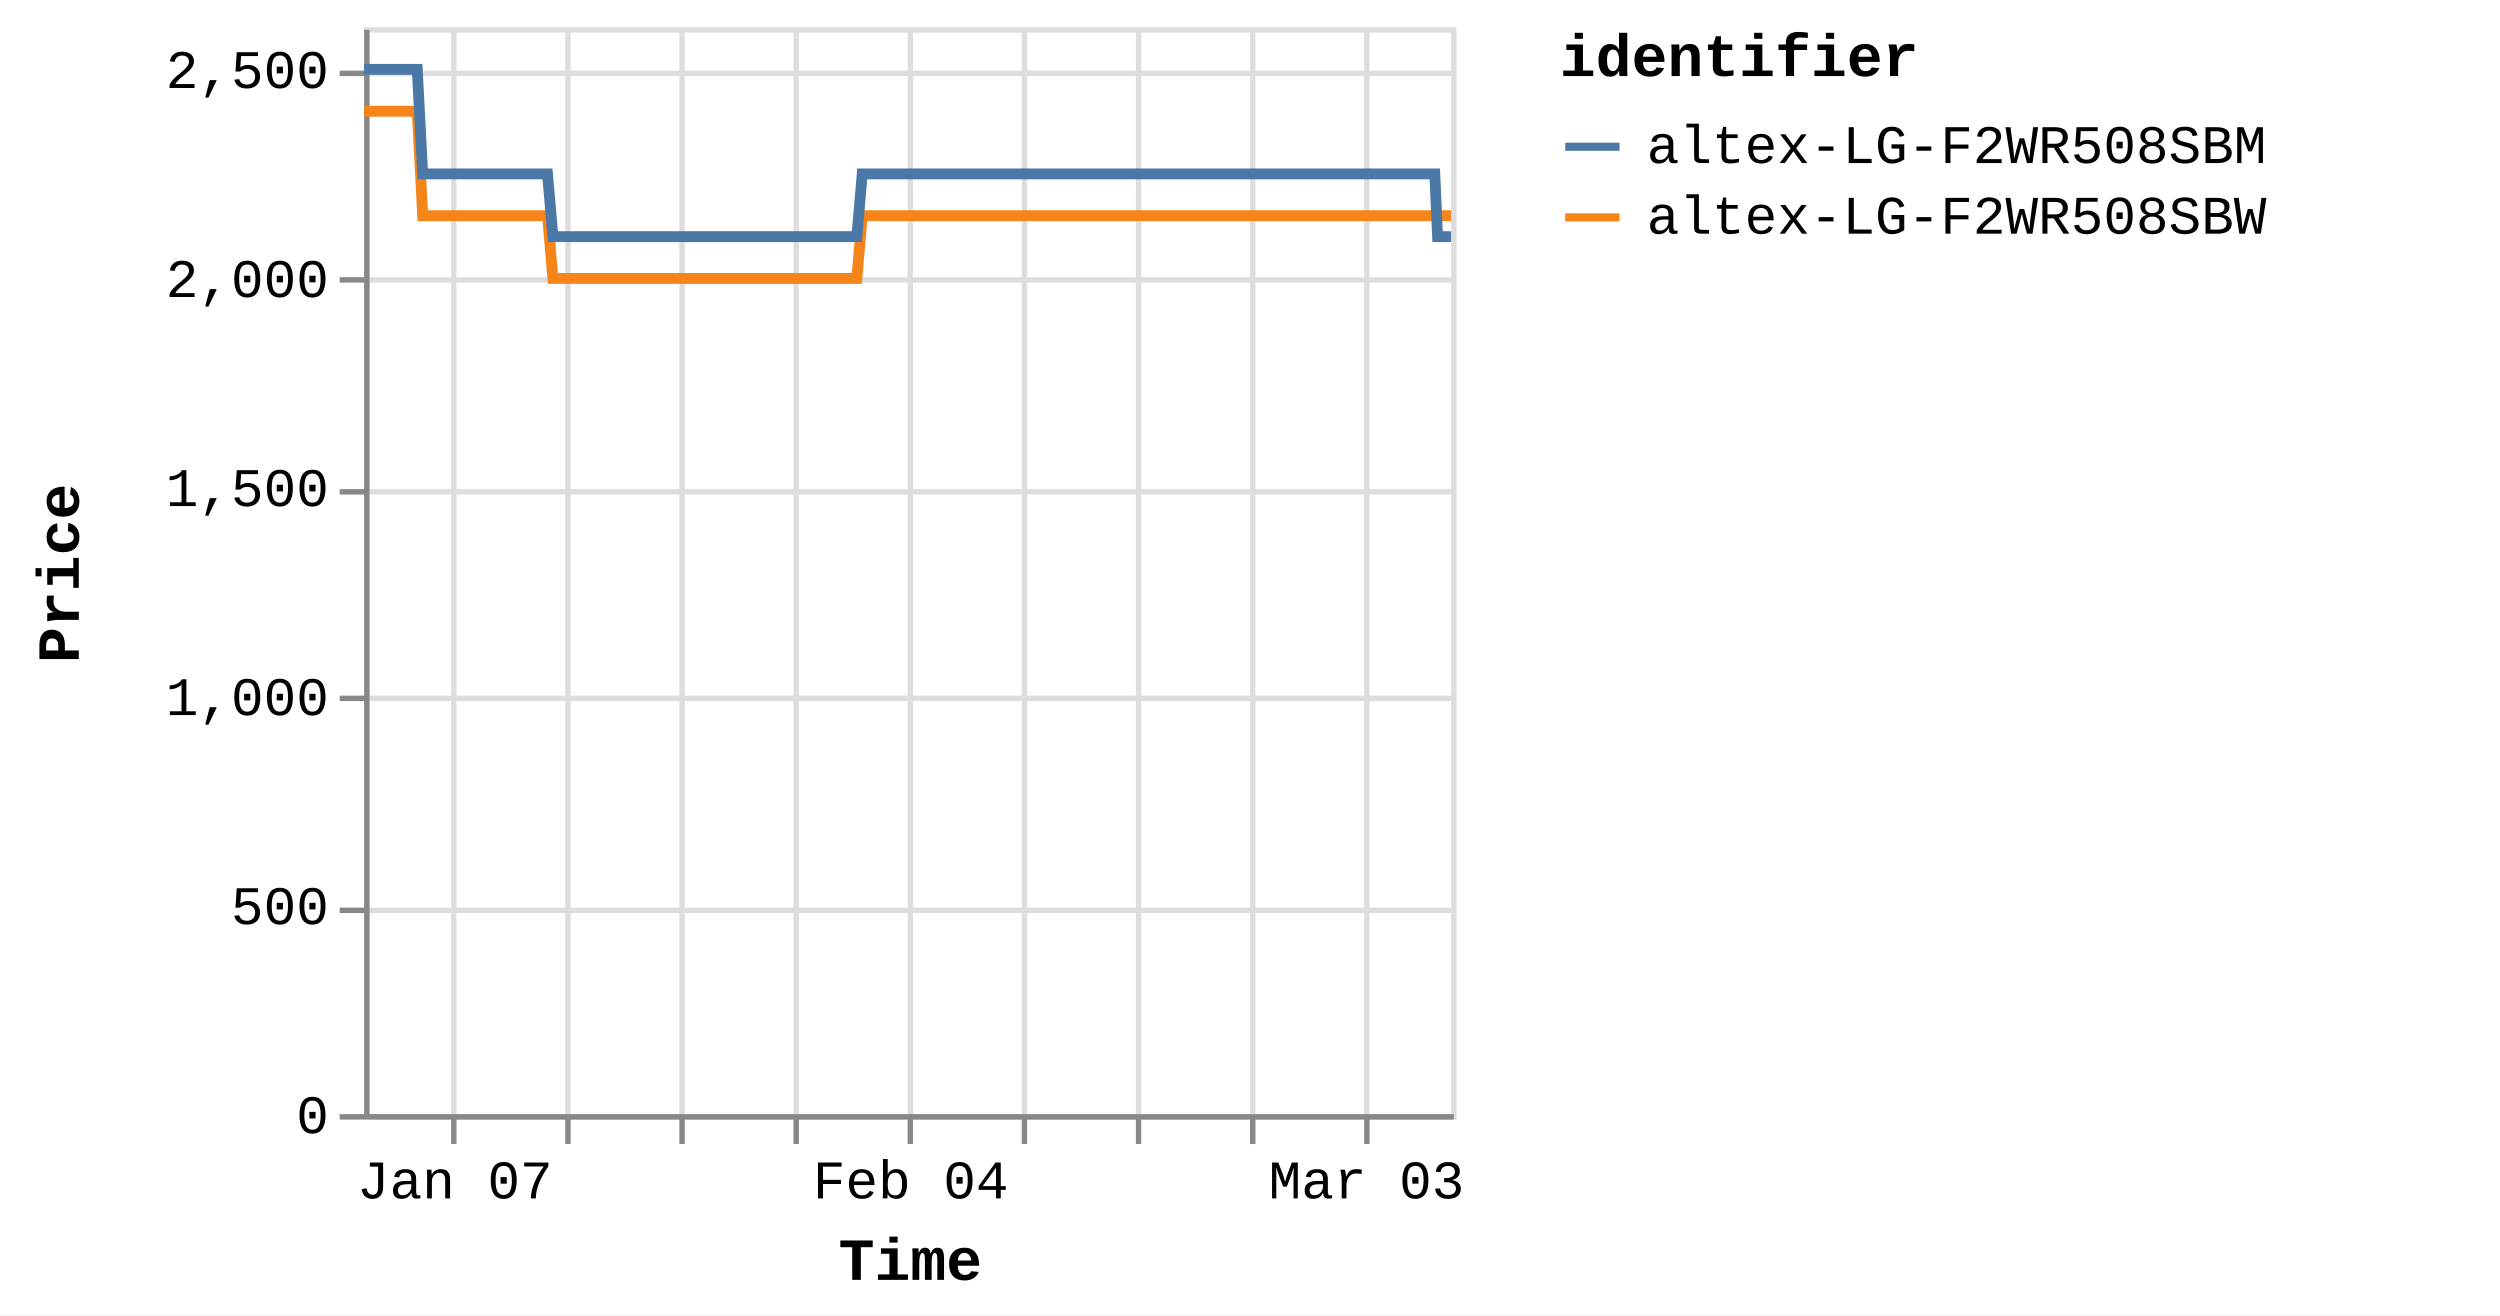
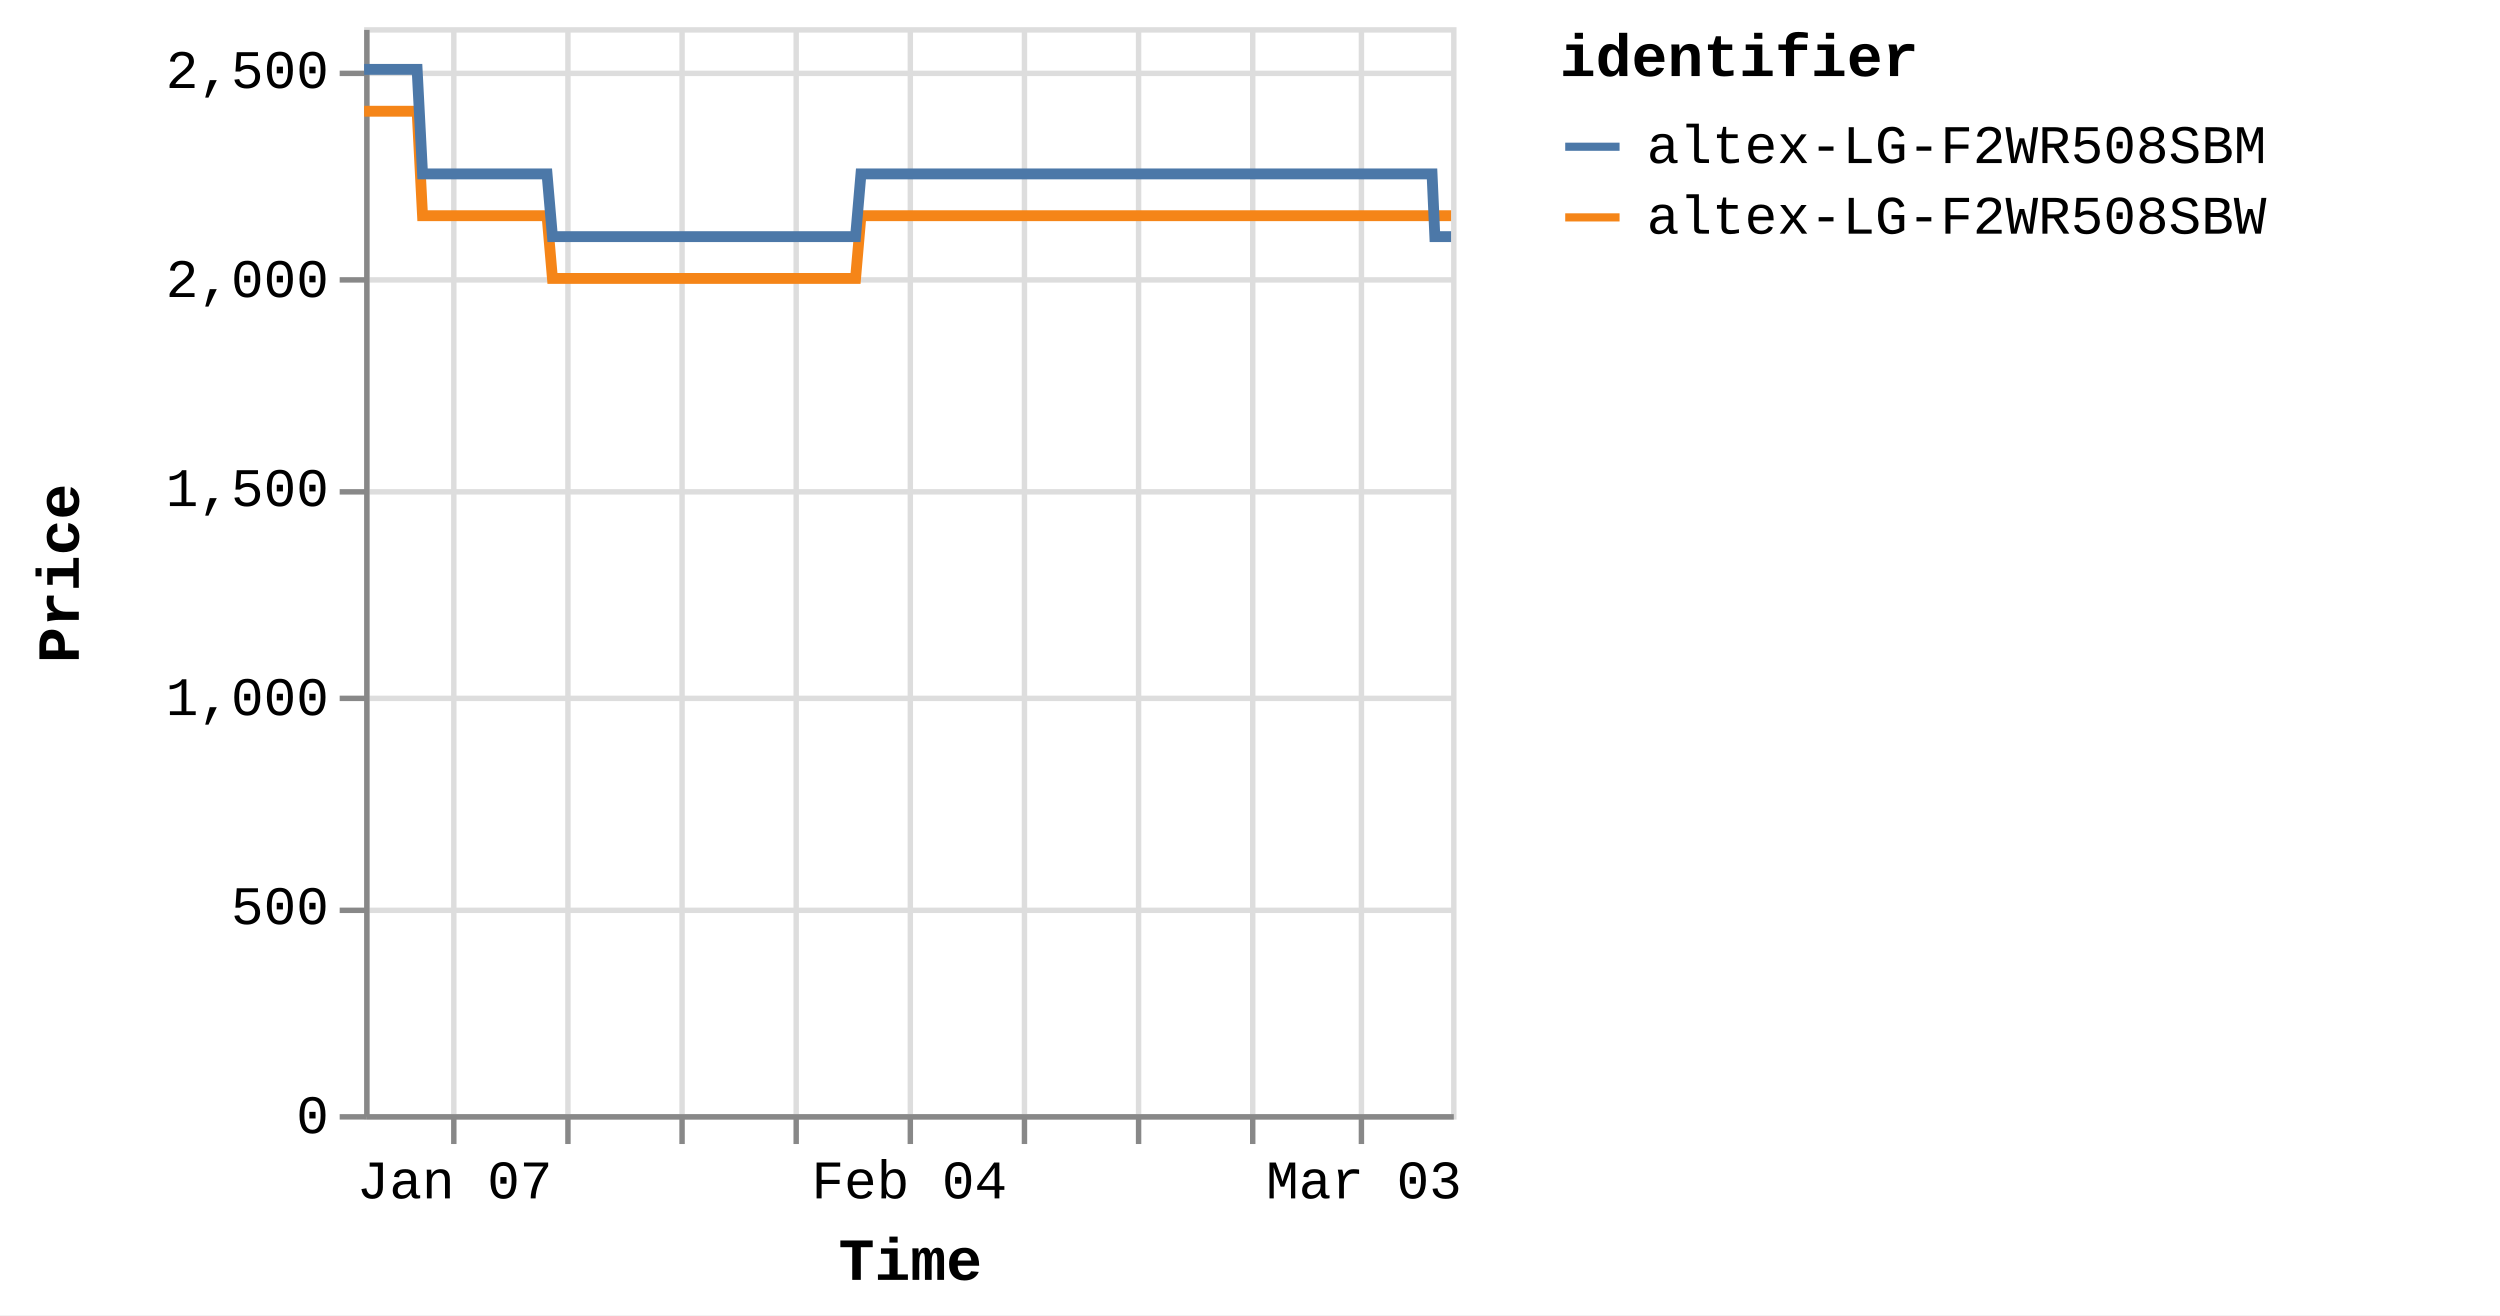
<svg xmlns="http://www.w3.org/2000/svg" version="1.1" class="marks" width="460" height="242" viewBox="0 0 460 242">
  <rect width="460" height="242" fill="white" />
  <g fill="none" stroke-miterlimit="10" transform="translate(67,5)">
    <g class="mark-group role-frame root" role="graphics-object" aria-roledescription="group mark container">
      <g transform="translate(0,0)">
        <path class="background" aria-hidden="true" d="M0.5,0.5h200v200h-200Z" stroke="#ddd" />
        <g>
          <g class="mark-group role-axis" aria-hidden="true">
            <g transform="translate(0.5,200.5)">
              <path class="background" aria-hidden="true" d="M0,0h0v0h0Z" pointer-events="none" />
              <g>
                <g class="mark-rule role-axis-grid" pointer-events="none">
                  <line transform="translate(16,-200)" x2="0" y2="200" stroke="#ddd" stroke-width="1" opacity="1" />
                  <line transform="translate(37,-200)" x2="0" y2="200" stroke="#ddd" stroke-width="1" opacity="1" />
                  <line transform="translate(58,-200)" x2="0" y2="200" stroke="#ddd" stroke-width="1" opacity="1" />
                  <line transform="translate(79,-200)" x2="0" y2="200" stroke="#ddd" stroke-width="1" opacity="1" />
                  <line transform="translate(100,-200)" x2="0" y2="200" stroke="#ddd" stroke-width="1" opacity="1" />
                  <line transform="translate(121,-200)" x2="0" y2="200" stroke="#ddd" stroke-width="1" opacity="1" />
                  <line transform="translate(142,-200)" x2="0" y2="200" stroke="#ddd" stroke-width="1" opacity="1" />
                  <line transform="translate(163,-200)" x2="0" y2="200" stroke="#ddd" stroke-width="1" opacity="1" />
-                   <line transform="translate(184,-200)" x2="0" y2="200" stroke="#ddd" stroke-width="1" opacity="1" />
+                   <line transform="translate(183,-200)" x2="0" y2="200" stroke="#ddd" stroke-width="1" opacity="1" />
                </g>
              </g>
              <path class="foreground" aria-hidden="true" d="" pointer-events="none" display="none" />
            </g>
          </g>
          <g class="mark-group role-axis" aria-hidden="true">
            <g transform="translate(0.5,0.5)">
              <path class="background" aria-hidden="true" d="M0,0h0v0h0Z" pointer-events="none" />
              <g>
                <g class="mark-rule role-axis-grid" pointer-events="none">
                  <line transform="translate(0,200)" x2="200" y2="0" stroke="#ddd" stroke-width="1" opacity="1" />
                  <line transform="translate(0,162)" x2="200" y2="0" stroke="#ddd" stroke-width="1" opacity="1" />
                  <line transform="translate(0,123)" x2="200" y2="0" stroke="#ddd" stroke-width="1" opacity="1" />
                  <line transform="translate(0,85)" x2="200" y2="0" stroke="#ddd" stroke-width="1" opacity="1" />
                  <line transform="translate(0,46)" x2="200" y2="0" stroke="#ddd" stroke-width="1" opacity="1" />
                  <line transform="translate(0,8)" x2="200" y2="0" stroke="#ddd" stroke-width="1" opacity="1" />
                </g>
              </g>
              <path class="foreground" aria-hidden="true" d="" pointer-events="none" display="none" />
            </g>
          </g>
-           <g class="mark-group role-axis" role="graphics-symbol" aria-roledescription="axis" aria-label="X-axis titled 'Time' for a time scale with values from Monday, 01 January 2024, 2:19:43 PM to Friday, 08 March 2024, 8:41:52 AM">
+           <g class="mark-group role-axis" role="graphics-symbol" aria-roledescription="axis" aria-label="X-axis titled 'Time' for a time scale with values from Monday, 01 January 2024, 2:19:43 PM to Friday, 08 March 2024, 12:47:55 PM">
            <g transform="translate(0.5,200.5)">
              <path class="background" aria-hidden="true" d="M0,0h0v0h0Z" pointer-events="none" />
              <g>
                <g class="mark-rule role-axis-tick" pointer-events="none">
                  <line transform="translate(16,0)" x2="0" y2="5" stroke="#888" stroke-width="1" opacity="1" />
                  <line transform="translate(37,0)" x2="0" y2="5" stroke="#888" stroke-width="1" opacity="1" />
                  <line transform="translate(58,0)" x2="0" y2="5" stroke="#888" stroke-width="1" opacity="1" />
                  <line transform="translate(79,0)" x2="0" y2="5" stroke="#888" stroke-width="1" opacity="1" />
                  <line transform="translate(100,0)" x2="0" y2="5" stroke="#888" stroke-width="1" opacity="1" />
                  <line transform="translate(121,0)" x2="0" y2="5" stroke="#888" stroke-width="1" opacity="1" />
                  <line transform="translate(142,0)" x2="0" y2="5" stroke="#888" stroke-width="1" opacity="1" />
                  <line transform="translate(163,0)" x2="0" y2="5" stroke="#888" stroke-width="1" opacity="1" />
-                   <line transform="translate(184,0)" x2="0" y2="5" stroke="#888" stroke-width="1" opacity="1" />
+                   <line transform="translate(183,0)" x2="0" y2="5" stroke="#888" stroke-width="1" opacity="1" />
                </g>
                <g class="mark-text role-axis-label" pointer-events="none">
-                   <text text-anchor="middle" transform="translate(16.18495,15)" font-family="Liberation Mono" font-size="10px" fill="#000" opacity="1">Jan 07</text>
-                   <text text-anchor="middle" transform="translate(37.1539,15)" font-family="Liberation Mono" font-size="10px" fill="#000" opacity="0">Jan 14</text>
-                   <text text-anchor="middle" transform="translate(58.12285,15)" font-family="Liberation Mono" font-size="10px" fill="#000" opacity="0">Jan 21</text>
-                   <text text-anchor="middle" transform="translate(79.0918,15)" font-family="Liberation Mono" font-size="10px" fill="#000" opacity="0">Jan 28</text>
-                   <text text-anchor="middle" transform="translate(100.0607,15)" font-family="Liberation Mono" font-size="10px" fill="#000" opacity="1">Feb 04</text>
-                   <text text-anchor="middle" transform="translate(121.0297,15)" font-family="Liberation Mono" font-size="10px" fill="#000" opacity="0">Feb 11</text>
-                   <text text-anchor="middle" transform="translate(141.9986,15)" font-family="Liberation Mono" font-size="10px" fill="#000" opacity="0">Feb 18</text>
-                   <text text-anchor="middle" transform="translate(162.9676,15)" font-family="Liberation Mono" font-size="10px" fill="#000" opacity="0">Feb 25</text>
-                   <text text-anchor="middle" transform="translate(183.9365,15)" font-family="Liberation Mono" font-size="10px" fill="#000" opacity="1">Mar 03</text>
+                   <text text-anchor="middle" transform="translate(16.14364,15)" font-family="Liberation Mono" font-size="10px" fill="#000" opacity="1">Jan 07</text>
+                   <text text-anchor="middle" transform="translate(37.05906,15)" font-family="Liberation Mono" font-size="10px" fill="#000" opacity="0">Jan 14</text>
+                   <text text-anchor="middle" transform="translate(57.97448,15)" font-family="Liberation Mono" font-size="10px" fill="#000" opacity="0">Jan 21</text>
+                   <text text-anchor="middle" transform="translate(78.88991,15)" font-family="Liberation Mono" font-size="10px" fill="#000" opacity="0">Jan 28</text>
+                   <text text-anchor="middle" transform="translate(99.80533,15)" font-family="Liberation Mono" font-size="10px" fill="#000" opacity="1">Feb 04</text>
+                   <text text-anchor="middle" transform="translate(120.7208,15)" font-family="Liberation Mono" font-size="10px" fill="#000" opacity="0">Feb 11</text>
+                   <text text-anchor="middle" transform="translate(141.6362,15)" font-family="Liberation Mono" font-size="10px" fill="#000" opacity="0">Feb 18</text>
+                   <text text-anchor="middle" transform="translate(162.5516,15)" font-family="Liberation Mono" font-size="10px" fill="#000" opacity="0">Feb 25</text>
+                   <text text-anchor="middle" transform="translate(183.467,15)" font-family="Liberation Mono" font-size="10px" fill="#000" opacity="1">Mar 03</text>
                </g>
                <g class="mark-rule role-axis-domain" pointer-events="none">
                  <line transform="translate(0,0)" x2="200" y2="0" stroke="#888" stroke-width="1" opacity="1" />
                </g>
                <g class="mark-text role-axis-title" pointer-events="none">
                  <text text-anchor="middle" transform="translate(100,30)" font-family="Liberation Mono" font-size="11px" font-weight="bold" fill="#000" opacity="1">Time</text>
                </g>
              </g>
              <path class="foreground" aria-hidden="true" d="" pointer-events="none" display="none" />
            </g>
          </g>
          <g class="mark-group role-axis" role="graphics-symbol" aria-roledescription="axis" aria-label="Y-axis titled 'Price' for a linear scale with values from 0 to 2,600">
            <g transform="translate(0.5,0.5)">
              <path class="background" aria-hidden="true" d="M0,0h0v0h0Z" pointer-events="none" />
              <g>
                <g class="mark-rule role-axis-tick" pointer-events="none">
                  <line transform="translate(0,200)" x2="-5" y2="0" stroke="#888" stroke-width="1" opacity="1" />
                  <line transform="translate(0,162)" x2="-5" y2="0" stroke="#888" stroke-width="1" opacity="1" />
                  <line transform="translate(0,123)" x2="-5" y2="0" stroke="#888" stroke-width="1" opacity="1" />
                  <line transform="translate(0,85)" x2="-5" y2="0" stroke="#888" stroke-width="1" opacity="1" />
                  <line transform="translate(0,46)" x2="-5" y2="0" stroke="#888" stroke-width="1" opacity="1" />
                  <line transform="translate(0,8)" x2="-5" y2="0" stroke="#888" stroke-width="1" opacity="1" />
                </g>
                <g class="mark-text role-axis-label" pointer-events="none">
                  <text text-anchor="end" transform="translate(-7,203)" font-family="Liberation Mono" font-size="10px" fill="#000" opacity="1">0</text>
                  <text text-anchor="end" transform="translate(-7,164.5385)" font-family="Liberation Mono" font-size="10px" fill="#000" opacity="1">500</text>
                  <text text-anchor="end" transform="translate(-7,126.0769)" font-family="Liberation Mono" font-size="10px" fill="#000" opacity="1">1,000</text>
                  <text text-anchor="end" transform="translate(-7,87.61538)" font-family="Liberation Mono" font-size="10px" fill="#000" opacity="1">1,500</text>
                  <text text-anchor="end" transform="translate(-7,49.15385)" font-family="Liberation Mono" font-size="10px" fill="#000" opacity="1">2,000</text>
                  <text text-anchor="end" transform="translate(-7,10.69231)" font-family="Liberation Mono" font-size="10px" fill="#000" opacity="1">2,500</text>
                </g>
                <g class="mark-rule role-axis-domain" pointer-events="none">
                  <line transform="translate(0,200)" x2="0" y2="-200" stroke="#888" stroke-width="1" opacity="1" />
                </g>
                <g class="mark-text role-axis-title" pointer-events="none">
                  <text text-anchor="middle" transform="translate(-51,100) rotate(-90) translate(0,-2)" font-family="Liberation Mono" font-size="11px" font-weight="bold" fill="#000" opacity="1">Price</text>
                </g>
              </g>
              <path class="foreground" aria-hidden="true" d="" pointer-events="none" display="none" />
            </g>
          </g>
          <g class="mark-group role-scope pathgroup" role="graphics-object" aria-roledescription="group mark container">
            <g transform="translate(0,0)">
              <path class="background" aria-hidden="true" d="M0,0h200v200h-200Z" />
              <g>
                <g class="mark-line role-mark marks" role="graphics-object" aria-roledescription="line mark container">
-                   <path aria-label="Time: Jan 01, 2024; Price: 2399; identifier: altex-LG-F2WR508SBW" role="graphics-symbol" aria-roledescription="line mark" d="M0,15.462L0.314,15.462L0.788,15.462L1.786,15.462L2.286,15.462L2.811,15.462L3.288,15.462L3.783,15.462L4.782,15.462L5.282,15.462L5.807,15.462L6.284,15.462L6.778,15.462L7.778,15.462L8.278,15.462L8.802,15.462L9.283,15.462L9.775,15.462L10.775,34.692L11.274,34.692L11.798,34.692L12.278,34.692L12.77,34.692L13.77,34.692L14.268,34.692L14.791,34.692L15.271,34.692L15.765,34.692L16.767,34.692L17.263,34.692L17.786,34.692L18.266,34.692L18.761,34.692L19.762,34.692L20.263,34.692L20.788,34.692L21.266,34.692L21.756,34.692L22.759,34.692L23.257,34.692L23.789,34.692L24.262,34.692L24.752,34.692L25.754,34.692L26.253,34.692L26.779,34.692L27.255,34.692L27.748,34.692L28.749,34.692L29.248,34.692L29.775,34.692L30.253,34.692L30.743,34.692L31.744,34.692L32.244,34.692L32.769,34.692L33.247,34.692L33.739,34.692L34.738,46.231L35.237,46.231L35.76,46.231L36.24,46.231L36.734,46.231L37.736,46.231L38.232,46.231L38.755,46.231L39.234,46.231L39.73,46.231L40.732,46.231L41.232,46.231L41.759,46.231L42.236,46.231L42.725,46.231L43.726,46.231L44.228,46.231L44.753,46.231L45.232,46.231L45.721,46.231L46.722,46.231L47.223,46.231L47.749,46.231L48.226,46.231L48.717,46.231L49.717,46.231L50.217,46.231L50.743,46.231L51.22,46.231L51.713,46.231L52.713,46.231L53.213,46.231L53.739,46.231L54.218,46.231L54.708,46.231L55.709,46.231L56.205,46.231L56.729,46.231L57.211,46.231L57.704,46.231L58.702,46.231L59.201,46.231L59.725,46.231L60.204,46.231L60.699,46.231L61.702,46.231L62.203,46.231L62.729,46.231L63.203,46.231L63.695,46.231L64.696,46.231L65.198,46.231L65.724,46.231L66.202,46.231L66.69,46.231L67.692,46.231L68.192,46.231L68.719,46.231L69.196,46.231L69.686,46.231L70.689,46.231L71.187,46.231L71.715,46.231L72.193,46.231L72.681,46.231L73.681,46.231L74.182,46.231L74.7,46.231L75.179,46.231L75.678,46.231L76.675,46.231L77.176,46.231L77.688,46.231L78.173,46.231L78.671,46.231L79.671,46.231L80.17,46.231L80.685,46.231L81.169,46.231L81.668,46.231L82.667,46.231L83.167,46.231L83.685,46.231L84.165,46.231L84.664,46.231L85.661,46.231L86.161,46.231L86.68,46.231L87.167,46.231L87.659,46.231L88.657,46.231L89.157,46.231L89.677,46.231L90.155,46.231L90.654,46.231L91.653,34.692L92.153,34.692L92.672,34.692L93.151,34.692L93.65,34.692L94.649,34.692L95.148,34.692L95.667,34.692L96.146,34.692L96.646,34.692L97.644,34.692L98.144,34.692L98.658,34.692L99.142,34.692L99.643,34.692L100.642,34.692L101.14,34.692L101.654,34.692L102.137,34.692L102.636,34.692L103.635,34.692L104.136,34.692L104.656,34.692L105.134,34.692L105.632,34.692L106.631,34.692L107.13,34.692L107.651,34.692L108.13,34.692L108.628,34.692L109.626,34.692L110.126,34.692L110.645,34.692L111.127,34.692L111.624,34.692L112.622,34.692L113.123,34.692L113.64,34.692L114.122,34.692L114.619,34.692L115.618,34.692L116.118,34.692L116.634,34.692L117.116,34.692L117.616,34.692L118.613,34.692L119.112,34.692L119.628,34.692L120.111,34.692L120.61,34.692L121.611,34.692L122.109,34.692L122.623,34.692L123.107,34.692L123.606,34.692L124.605,34.692L125.104,34.692L125.625,34.692L126.103,34.692L126.601,34.692L127.599,34.692L128.099,34.692L128.618,34.692L129.105,34.692L129.597,34.692L130.595,34.692L131.095,34.692L131.615,34.692L132.095,34.692L132.592,34.692L134.09,34.692L134.609,34.692L135.089,34.692L135.589,34.692L136.587,34.692L137.086,34.692L137.605,34.692L138.087,34.692L138.584,34.692L139.583,34.692L140.081,34.692L140.596,34.692L141.08,34.692L141.579,34.692L142.578,34.692L143.079,34.692L143.592,34.692L144.076,34.692L144.575,34.692L145.573,34.692L146.074,34.692L146.594,34.692L147.077,34.692L147.57,34.692L148.57,34.692L149.069,34.692L149.586,34.692L150.068,34.692L150.567,34.692L151.564,34.692L152.064,34.692L152.584,34.692L153.065,34.692L153.562,34.692L154.56,34.692L155.059,34.692L155.579,34.692L156.06,34.692L156.558,34.692L157.556,34.692L158.055,34.692L158.572,34.692L159.053,34.692L159.555,34.692L160.551,34.692L161.05,34.692L161.564,34.692L162.049,34.692L162.547,34.692L163.546,34.692L164.047,34.692L164.56,34.692L165.047,34.692L165.543,34.692L166.542,34.692L167.043,34.692L167.561,34.692L168.042,34.692L168.539,34.692L169.538,34.692L170.038,34.692L170.555,34.692L171.037,34.692L171.535,34.692L172.533,34.692L173.033,34.692L173.551,34.692L174.034,34.692L174.531,34.692L175.529,34.692L176.028,34.692L176.545,34.692L177.026,34.692L177.525,34.692L178.524,34.692L179.026,34.692L179.543,34.692L180.023,34.692L180.522,34.692L181.52,34.692L182.02,34.692L182.537,34.692L183.018,34.692L183.517,34.692L184.516,34.692L185.014,34.692L185.529,34.692L186.013,34.692L186.513,34.692L187.557,34.692L188.239,34.692L188.537,34.692L189.012,34.692L189.508,34.692L190.506,34.692L191.005,34.692L191.528,34.692L192.005,34.692L192.503,34.692L193.502,34.692L194.005,34.692L194.523,34.692L195.004,34.692L195.499,34.692L196.497,34.692L196.998,34.692L197.516,34.692L197.996,34.692L198.495,34.692L199.493,34.692L200,34.692" stroke="#f58518" stroke-width="2" />
+                   <path aria-label="Time: Jan 01, 2024; Price: 2399; identifier: altex-LG-F2WR508SBW" role="graphics-symbol" aria-roledescription="line mark" d="M0,15.462L0.313,15.462L0.786,15.462L1.782,15.462L2.281,15.462L2.804,15.462L3.28,15.462L3.773,15.462L4.77,15.462L5.268,15.462L5.792,15.462L6.268,15.462L6.761,15.462L7.758,15.462L8.257,15.462L8.779,15.462L9.26,15.462L9.75,15.462L10.747,34.692L11.245,34.692L11.768,34.692L12.246,34.692L12.737,34.692L13.734,34.692L14.232,34.692L14.753,34.692L15.232,34.692L15.725,34.692L16.724,34.692L17.219,34.692L17.741,34.692L18.22,34.692L18.713,34.692L19.712,34.692L20.211,34.692L20.735,34.692L21.212,34.692L21.701,34.692L22.701,34.692L23.198,34.692L23.728,34.692L24.2,34.692L24.689,34.692L25.688,34.692L26.186,34.692L26.711,34.692L27.186,34.692L27.677,34.692L28.675,34.692L29.174,34.692L29.699,34.692L30.176,34.692L30.665,34.692L31.663,34.692L32.162,34.692L32.685,34.692L33.162,34.692L33.653,34.692L34.649,46.231L35.147,46.231L35.668,46.231L36.147,46.231L36.64,46.231L37.64,46.231L38.134,46.231L38.656,46.231L39.134,46.231L39.628,46.231L40.628,46.231L41.127,46.231L41.652,46.231L42.128,46.231L42.616,46.231L43.614,46.231L44.115,46.231L44.639,46.231L45.116,46.231L45.604,46.231L46.603,46.231L47.103,46.231L47.628,46.231L48.103,46.231L48.592,46.231L49.59,46.231L50.089,46.231L50.614,46.231L51.089,46.231L51.581,46.231L52.579,46.231L53.077,46.231L53.602,46.231L54.08,46.231L54.568,46.231L55.567,46.231L56.062,46.231L56.584,46.231L57.065,46.231L57.557,46.231L58.552,46.231L59.05,46.231L59.572,46.231L60.051,46.231L60.544,46.231L61.545,46.231L62.044,46.231L62.569,46.231L63.042,46.231L63.532,46.231L64.531,46.231L65.031,46.231L65.556,46.231L66.033,46.231L66.52,46.231L67.519,46.231L68.018,46.231L68.544,46.231L69.019,46.231L69.508,46.231L70.508,46.231L71.005,46.231L71.532,46.231L72.009,46.231L72.496,46.231L73.493,46.231L73.993,46.231L74.509,46.231L74.987,46.231L75.485,46.231L76.479,46.231L76.979,46.231L77.49,46.231L77.973,46.231L78.471,46.231L79.468,46.231L79.966,46.231L80.479,46.231L80.962,46.231L81.46,46.231L82.455,46.231L82.955,46.231L83.472,46.231L83.95,46.231L84.448,46.231L85.443,46.231L85.941,46.231L86.459,46.231L86.944,46.231L87.435,46.231L88.431,46.231L88.929,46.231L89.448,46.231L89.925,46.231L90.423,46.231L91.419,34.692L91.917,34.692L92.436,34.692L92.913,34.692L93.411,34.692L94.408,34.692L94.905,34.692L95.423,34.692L95.9,34.692L96.399,34.692L97.395,34.692L97.893,34.692L98.407,34.692L98.889,34.692L99.388,34.692L100.385,34.692L100.882,34.692L101.394,34.692L101.876,34.692L102.374,34.692L103.371,34.692L103.87,34.692L104.389,34.692L104.866,34.692L105.362,34.692L106.358,34.692L106.857,34.692L107.376,34.692L107.854,34.692L108.351,34.692L109.346,34.692L109.845,34.692L110.362,34.692L110.844,34.692L111.339,34.692L112.334,34.692L112.834,34.692L113.35,34.692L113.831,34.692L114.326,34.692L115.323,34.692L115.821,34.692L116.336,34.692L116.817,34.692L117.316,34.692L118.31,34.692L118.808,34.692L119.323,34.692L119.804,34.692L120.303,34.692L121.301,34.692L121.797,34.692L122.31,34.692L122.792,34.692L123.29,34.692L124.287,34.692L124.784,34.692L125.305,34.692L125.781,34.692L126.278,34.692L127.273,34.692L127.772,34.692L128.289,34.692L128.775,34.692L129.266,34.692L130.262,34.692L130.76,34.692L131.279,34.692L131.758,34.692L132.253,34.692L133.748,34.692L134.266,34.692L134.745,34.692L135.242,34.692L136.238,34.692L136.736,34.692L137.254,34.692L137.735,34.692L138.23,34.692L139.227,34.692L139.723,34.692L140.237,34.692L140.72,34.692L141.217,34.692L142.214,34.692L142.714,34.692L143.226,34.692L143.708,34.692L144.206,34.692L145.202,34.692L145.702,34.692L146.22,34.692L146.702,34.692L147.193,34.692L148.191,34.692L148.688,34.692L149.204,34.692L149.685,34.692L150.183,34.692L151.177,34.692L151.676,34.692L152.194,34.692L152.674,34.692L153.17,34.692L154.166,34.692L154.663,34.692L155.182,34.692L155.661,34.692L156.158,34.692L157.154,34.692L157.651,34.692L158.167,34.692L158.647,34.692L159.148,34.692L160.141,34.692L160.639,34.692L161.152,34.692L161.635,34.692L162.132,34.692L163.129,34.692L163.628,34.692L164.14,34.692L164.626,34.692L165.12,34.692L166.117,34.692L166.617,34.692L167.134,34.692L167.613,34.692L168.109,34.692L169.105,34.692L169.604,34.692L170.12,34.692L170.601,34.692L171.097,34.692L172.093,34.692L172.591,34.692L173.108,34.692L173.59,34.692L174.085,34.692L175.081,34.692L175.578,34.692L176.094,34.692L176.574,34.692L177.072,34.692L178.068,34.692L178.569,34.692L179.085,34.692L179.564,34.692L180.061,34.692L181.057,34.692L181.555,34.692L182.072,34.692L182.55,34.692L183.049,34.692L184.045,34.692L184.542,34.692L185.056,34.692L185.538,34.692L186.037,34.692L187.078,34.692L187.759,34.692L188.056,34.692L188.53,34.692L189.025,34.692L190.02,34.692L190.518,34.692L191.039,34.692L191.515,34.692L192.012,34.692L193.008,34.692L193.51,34.692L194.026,34.692L194.506,34.692L195,34.692L195.996,34.692L196.495,34.692L197.012,34.692L197.49,34.692L197.989,34.692L198.984,34.692L199.489,34.692L200,34.692" stroke="#f58518" stroke-width="2" />
                </g>
              </g>
              <path class="foreground" aria-hidden="true" d="" display="none" />
            </g>
            <g transform="translate(0,0)">
              <path class="background" aria-hidden="true" d="M0,0h200v200h-200Z" />
              <g>
                <g class="mark-line role-mark marks" role="graphics-object" aria-roledescription="line mark container">
-                   <path aria-label="Time: Jan 01, 2024; Price: 2499; identifier: altex-LG-F2WR508SBM" role="graphics-symbol" aria-roledescription="line mark" d="M0,7.769L0.314,7.769L0.788,7.769L1.787,7.769L2.286,7.769L2.811,7.769L3.288,7.769L3.783,7.769L4.782,7.769L5.282,7.769L5.807,7.769L6.285,7.769L6.778,7.769L7.778,7.769L8.278,7.769L8.802,7.769L9.283,7.769L9.775,7.769L10.775,27L11.274,27L11.798,27L12.278,27L12.77,27L13.77,27L14.268,27L14.791,27L15.271,27L15.765,27L16.767,27L17.264,27L17.787,27L18.266,27L18.761,27L19.762,27L20.263,27L20.788,27L21.266,27L21.756,27L22.759,27L23.257,27L23.789,27L24.262,27L24.752,27L25.754,27L26.253,27L26.779,27L27.256,27L27.748,27L28.749,27L29.248,27L29.776,27L30.253,27L30.743,27L31.744,27L32.244,27L32.769,27L33.247,27L33.739,27L34.738,38.538L35.237,38.538L35.76,38.538L36.24,38.538L36.734,38.538L37.736,38.538L38.232,38.538L38.755,38.538L39.234,38.538L39.73,38.538L40.732,38.538L41.232,38.538L41.759,38.538L42.236,38.538L42.725,38.538L43.726,38.538L44.228,38.538L44.753,38.538L45.233,38.538L45.721,38.538L46.722,38.538L47.223,38.538L47.75,38.538L48.226,38.538L48.717,38.538L49.717,38.538L50.217,38.538L50.744,38.538L51.22,38.538L51.714,38.538L52.714,38.538L53.213,38.538L53.739,38.538L54.218,38.538L54.708,38.538L55.709,38.538L56.205,38.538L56.729,38.538L57.211,38.538L57.704,38.538L58.702,38.538L59.201,38.538L59.725,38.538L60.205,38.538L60.699,38.538L61.703,38.538L62.203,38.538L62.729,38.538L63.204,38.538L63.695,38.538L64.696,38.538L65.198,38.538L65.724,38.538L66.202,38.538L66.69,38.538L67.692,38.538L68.193,38.538L68.719,38.538L69.196,38.538L69.686,38.538L70.689,38.538L71.187,38.538L71.715,38.538L72.193,38.538L72.681,38.538L73.681,38.538L74.182,38.538L74.7,38.538L75.179,38.538L75.678,38.538L76.675,38.538L77.176,38.538L77.688,38.538L78.173,38.538L78.672,38.538L79.671,38.538L80.17,38.538L80.685,38.538L81.169,38.538L81.668,38.538L82.667,38.538L83.167,38.538L83.685,38.538L84.165,38.538L84.664,38.538L85.661,38.538L86.161,38.538L86.68,38.538L87.167,38.538L87.659,38.538L88.657,38.538L89.157,38.538L89.677,38.538L90.155,38.538L90.654,38.538L91.653,27L92.153,27L92.673,27L93.151,27L93.65,27L94.649,27L95.148,27L95.667,27L96.146,27L96.646,27L97.644,27L98.144,27L98.658,27L99.142,27L99.643,27L100.642,27L101.14,27L101.654,27L102.137,27L102.636,27L103.635,27L104.136,27L104.656,27L105.134,27L105.632,27L106.631,27L107.13,27L107.651,27L108.13,27L108.628,27L109.626,27L110.126,27L110.645,27L111.128,27L111.624,27L112.622,27L113.123,27L113.64,27L114.122,27L114.619,27L115.618,27L116.118,27L116.634,27L117.116,27L117.616,27L118.613,27L119.112,27L119.629,27L120.111,27L120.611,27L121.611,27L122.109,27L122.623,27L123.107,27L123.606,27L124.605,27L125.104,27L125.626,27L126.103,27L126.601,27L127.599,27L128.099,27L128.618,27L129.105,27L129.597,27L130.595,27L131.095,27L131.615,27L132.095,27L132.592,27L134.09,27L134.61,27L135.09,27L135.589,27L136.587,27L137.086,27L137.605,27L138.087,27L138.584,27L139.583,27L140.081,27L140.596,27L141.08,27L141.579,27L142.578,27L143.079,27L143.592,27L144.076,27L144.575,27L145.573,27L146.075,27L146.594,27L147.077,27L147.57,27L148.57,27L149.069,27L149.586,27L150.069,27L150.567,27L151.564,27L152.064,27L152.584,27L153.065,27L153.562,27L154.56,27L155.059,27L155.579,27L156.06,27L156.558,27L157.556,27L158.055,27L158.572,27L159.053,27L159.555,27L160.551,27L161.05,27L161.565,27L162.049,27L162.547,27L163.546,27L164.047,27L164.56,27L165.047,27L165.543,27L166.542,27L167.043,27L167.561,27L168.042,27L168.539,27L169.538,27L170.038,27L170.555,27L171.038,27L171.535,27L172.534,27L173.033,27L173.551,27L174.034,27L174.531,27L175.529,27L176.028,27L176.545,27L177.026,27L177.525,27L178.524,27L179.026,27L179.543,27L180.023,27L180.522,27L181.52,27L182.02,27L182.538,27L183.018,27L183.517,27L184.516,27L185.014,27L185.53,27L186.013,27L186.513,27L187.557,27L188.239,27L188.537,27L189.012,27L189.509,27L190.506,27L191.006,27L191.528,27L192.005,27L192.503,27L193.502,27L194.006,27L194.523,27L195.004,27L195.499,27L196.498,27L196.998,27L197.516,38.538L197.996,38.538L198.496,38.538L199.494,38.538L200,38.538" stroke="#4c78a8" stroke-width="2" />
+                   <path aria-label="Time: Jan 01, 2024; Price: 2499; identifier: altex-LG-F2WR508SBM" role="graphics-symbol" aria-roledescription="line mark" d="M0,7.769L0.313,7.769L0.786,7.769L1.782,7.769L2.281,7.769L2.804,7.769L3.28,7.769L3.774,7.769L4.77,7.769L5.268,7.769L5.793,7.769L6.268,7.769L6.761,7.769L7.758,7.769L8.257,7.769L8.78,7.769L9.26,7.769L9.75,7.769L10.748,27L11.245,27L11.768,27L12.246,27L12.737,27L13.735,27L14.232,27L14.754,27L15.232,27L15.725,27L16.724,27L17.219,27L17.741,27L18.22,27L18.713,27L19.712,27L20.211,27L20.735,27L21.212,27L21.701,27L22.701,27L23.198,27L23.728,27L24.2,27L24.689,27L25.688,27L26.186,27L26.711,27L27.186,27L27.677,27L28.675,27L29.174,27L29.699,27L30.176,27L30.665,27L31.663,27L32.162,27L32.685,27L33.162,27L33.653,27L34.65,38.538L35.147,38.538L35.669,38.538L36.147,38.538L36.64,38.538L37.64,38.538L38.135,38.538L38.656,38.538L39.134,38.538L39.628,38.538L40.628,38.538L41.127,38.538L41.653,38.538L42.128,38.538L42.616,38.538L43.615,38.538L44.115,38.538L44.639,38.538L45.117,38.538L45.604,38.538L46.603,38.538L47.103,38.538L47.628,38.538L48.103,38.538L48.592,38.538L49.59,38.538L50.089,38.538L50.614,38.538L51.089,38.538L51.582,38.538L52.579,38.538L53.077,38.538L53.602,38.538L54.08,38.538L54.568,38.538L55.567,38.538L56.062,38.538L56.584,38.538L57.065,38.538L57.557,38.538L58.553,38.538L59.05,38.538L59.572,38.538L60.051,38.538L60.544,38.538L61.545,38.538L62.044,38.538L62.569,38.538L63.042,38.538L63.532,38.538L64.531,38.538L65.031,38.538L65.556,38.538L66.033,38.538L66.52,38.538L67.52,38.538L68.019,38.538L68.544,38.538L69.019,38.538L69.508,38.538L70.508,38.538L71.005,38.538L71.532,38.538L72.009,38.538L72.496,38.538L73.493,38.538L73.993,38.538L74.509,38.538L74.987,38.538L75.485,38.538L76.479,38.538L76.979,38.538L77.49,38.538L77.974,38.538L78.471,38.538L79.468,38.538L79.966,38.538L80.479,38.538L80.962,38.538L81.46,38.538L82.456,38.538L82.955,38.538L83.472,38.538L83.95,38.538L84.448,38.538L85.443,38.538L85.941,38.538L86.459,38.538L86.944,38.538L87.435,38.538L88.431,38.538L88.929,38.538L89.448,38.538L89.925,38.538L90.423,38.538L91.419,27L91.917,27L92.436,27L92.913,27L93.411,27L94.408,27L94.905,27L95.423,27L95.9,27L96.399,27L97.395,27L97.893,27L98.407,27L98.889,27L99.389,27L100.385,27L100.882,27L101.394,27L101.876,27L102.374,27L103.371,27L103.871,27L104.389,27L104.866,27L105.362,27L106.359,27L106.857,27L107.376,27L107.854,27L108.351,27L109.347,27L109.845,27L110.362,27L110.844,27L111.339,27L112.335,27L112.834,27L113.35,27L113.831,27L114.326,27L115.323,27L115.822,27L116.336,27L116.818,27L117.316,27L118.31,27L118.808,27L119.323,27L119.804,27L120.303,27L121.301,27L121.797,27L122.31,27L122.793,27L123.29,27L124.287,27L124.784,27L125.305,27L125.781,27L126.278,27L127.273,27L127.772,27L128.289,27L128.776,27L129.266,27L130.262,27L130.76,27L131.279,27L131.758,27L132.253,27L133.748,27L134.266,27L134.745,27L135.243,27L136.239,27L136.736,27L137.254,27L137.735,27L138.23,27L139.227,27L139.723,27L140.237,27L140.72,27L141.218,27L142.214,27L142.714,27L143.226,27L143.708,27L144.206,27L145.202,27L145.702,27L146.22,27L146.702,27L147.193,27L148.191,27L148.688,27L149.204,27L149.685,27L150.183,27L151.177,27L151.676,27L152.194,27L152.674,27L153.17,27L154.166,27L154.663,27L155.182,27L155.662,27L156.158,27L157.154,27L157.651,27L158.168,27L158.647,27L159.148,27L160.141,27L160.639,27L161.152,27L161.635,27L162.132,27L163.129,27L163.628,27L164.14,27L164.626,27L165.12,27L166.117,27L166.617,27L167.134,27L167.613,27L168.109,27L169.105,27L169.604,27L170.12,27L170.601,27L171.097,27L172.093,27L172.591,27L173.108,27L173.59,27L174.085,27L175.081,27L175.578,27L176.094,27L176.574,27L177.072,27L178.068,27L178.569,27L179.085,27L179.564,27L180.061,27L181.057,27L181.555,27L182.072,27L182.55,27L183.049,27L184.045,27L184.542,27L185.056,27L185.538,27L186.037,27L187.078,27L187.759,27L188.056,27L188.53,27L189.025,27L190.02,27L190.518,27L191.039,27L191.515,27L192.012,27L193.008,27L193.51,27L194.026,27L194.506,27L195,27L195.996,27L196.495,27L197.012,38.538L197.49,38.538L197.989,38.538L198.984,38.538L199.489,38.538L200,38.538" stroke="#4c78a8" stroke-width="2" />
                </g>
              </g>
              <path class="foreground" aria-hidden="true" d="" display="none" />
            </g>
          </g>
          <g class="mark-group role-legend" role="graphics-symbol" aria-roledescription="legend" aria-label="Symbol legend titled 'identifier' for stroke color with 2 values: altex-LG-F2WR508SBM, altex-LG-F2WR508SBW">
            <g transform="translate(220,0)">
              <path class="background" aria-hidden="true" d="M0,0h168v40h-168Z" pointer-events="none" />
              <g>
                <g class="mark-group role-legend-entry">
                  <g transform="translate(0,16)">
                    <path class="background" aria-hidden="true" d="M0,0h0v0h0Z" pointer-events="none" />
                    <g>
                      <g class="mark-group role-scope" role="graphics-object" aria-roledescription="group mark container">
                        <g transform="translate(0,0)">
                          <path class="background" aria-hidden="true" d="M0,0h168v11h-168Z" pointer-events="none" opacity="1" />
                          <g>
                            <g class="mark-symbol role-legend-symbol" pointer-events="none">
                              <path transform="translate(6,6)" d="M-5,0L5,0" stroke="#4c78a8" stroke-width="1.5" opacity="1" />
                            </g>
                            <g class="mark-text role-legend-label" pointer-events="none">
                              <text text-anchor="start" transform="translate(16,9)" font-family="Liberation Mono" font-size="10px" fill="#000" opacity="1">altex-LG-F2WR508SBM</text>
                            </g>
                          </g>
                          <path class="foreground" aria-hidden="true" d="" pointer-events="none" display="none" />
                        </g>
                        <g transform="translate(0,13)">
                          <path class="background" aria-hidden="true" d="M0,0h168v11h-168Z" pointer-events="none" opacity="1" />
                          <g>
                            <g class="mark-symbol role-legend-symbol" pointer-events="none">
                              <path transform="translate(6,6)" d="M-5,0L5,0" stroke="#f58518" stroke-width="1.5" opacity="1" />
                            </g>
                            <g class="mark-text role-legend-label" pointer-events="none">
                              <text text-anchor="start" transform="translate(16,9)" font-family="Liberation Mono" font-size="10px" fill="#000" opacity="1">altex-LG-F2WR508SBW</text>
                            </g>
                          </g>
                          <path class="foreground" aria-hidden="true" d="" pointer-events="none" display="none" />
                        </g>
                      </g>
                    </g>
                    <path class="foreground" aria-hidden="true" d="" pointer-events="none" display="none" />
                  </g>
                </g>
                <g class="mark-text role-legend-title" pointer-events="none">
                  <text text-anchor="start" transform="translate(0,9)" font-family="Liberation Mono" font-size="11px" font-weight="bold" fill="#000" opacity="1">identifier</text>
                </g>
              </g>
              <path class="foreground" aria-hidden="true" d="" pointer-events="none" display="none" />
            </g>
          </g>
        </g>
        <path class="foreground" aria-hidden="true" d="" display="none" />
      </g>
    </g>
  </g>
</svg>
